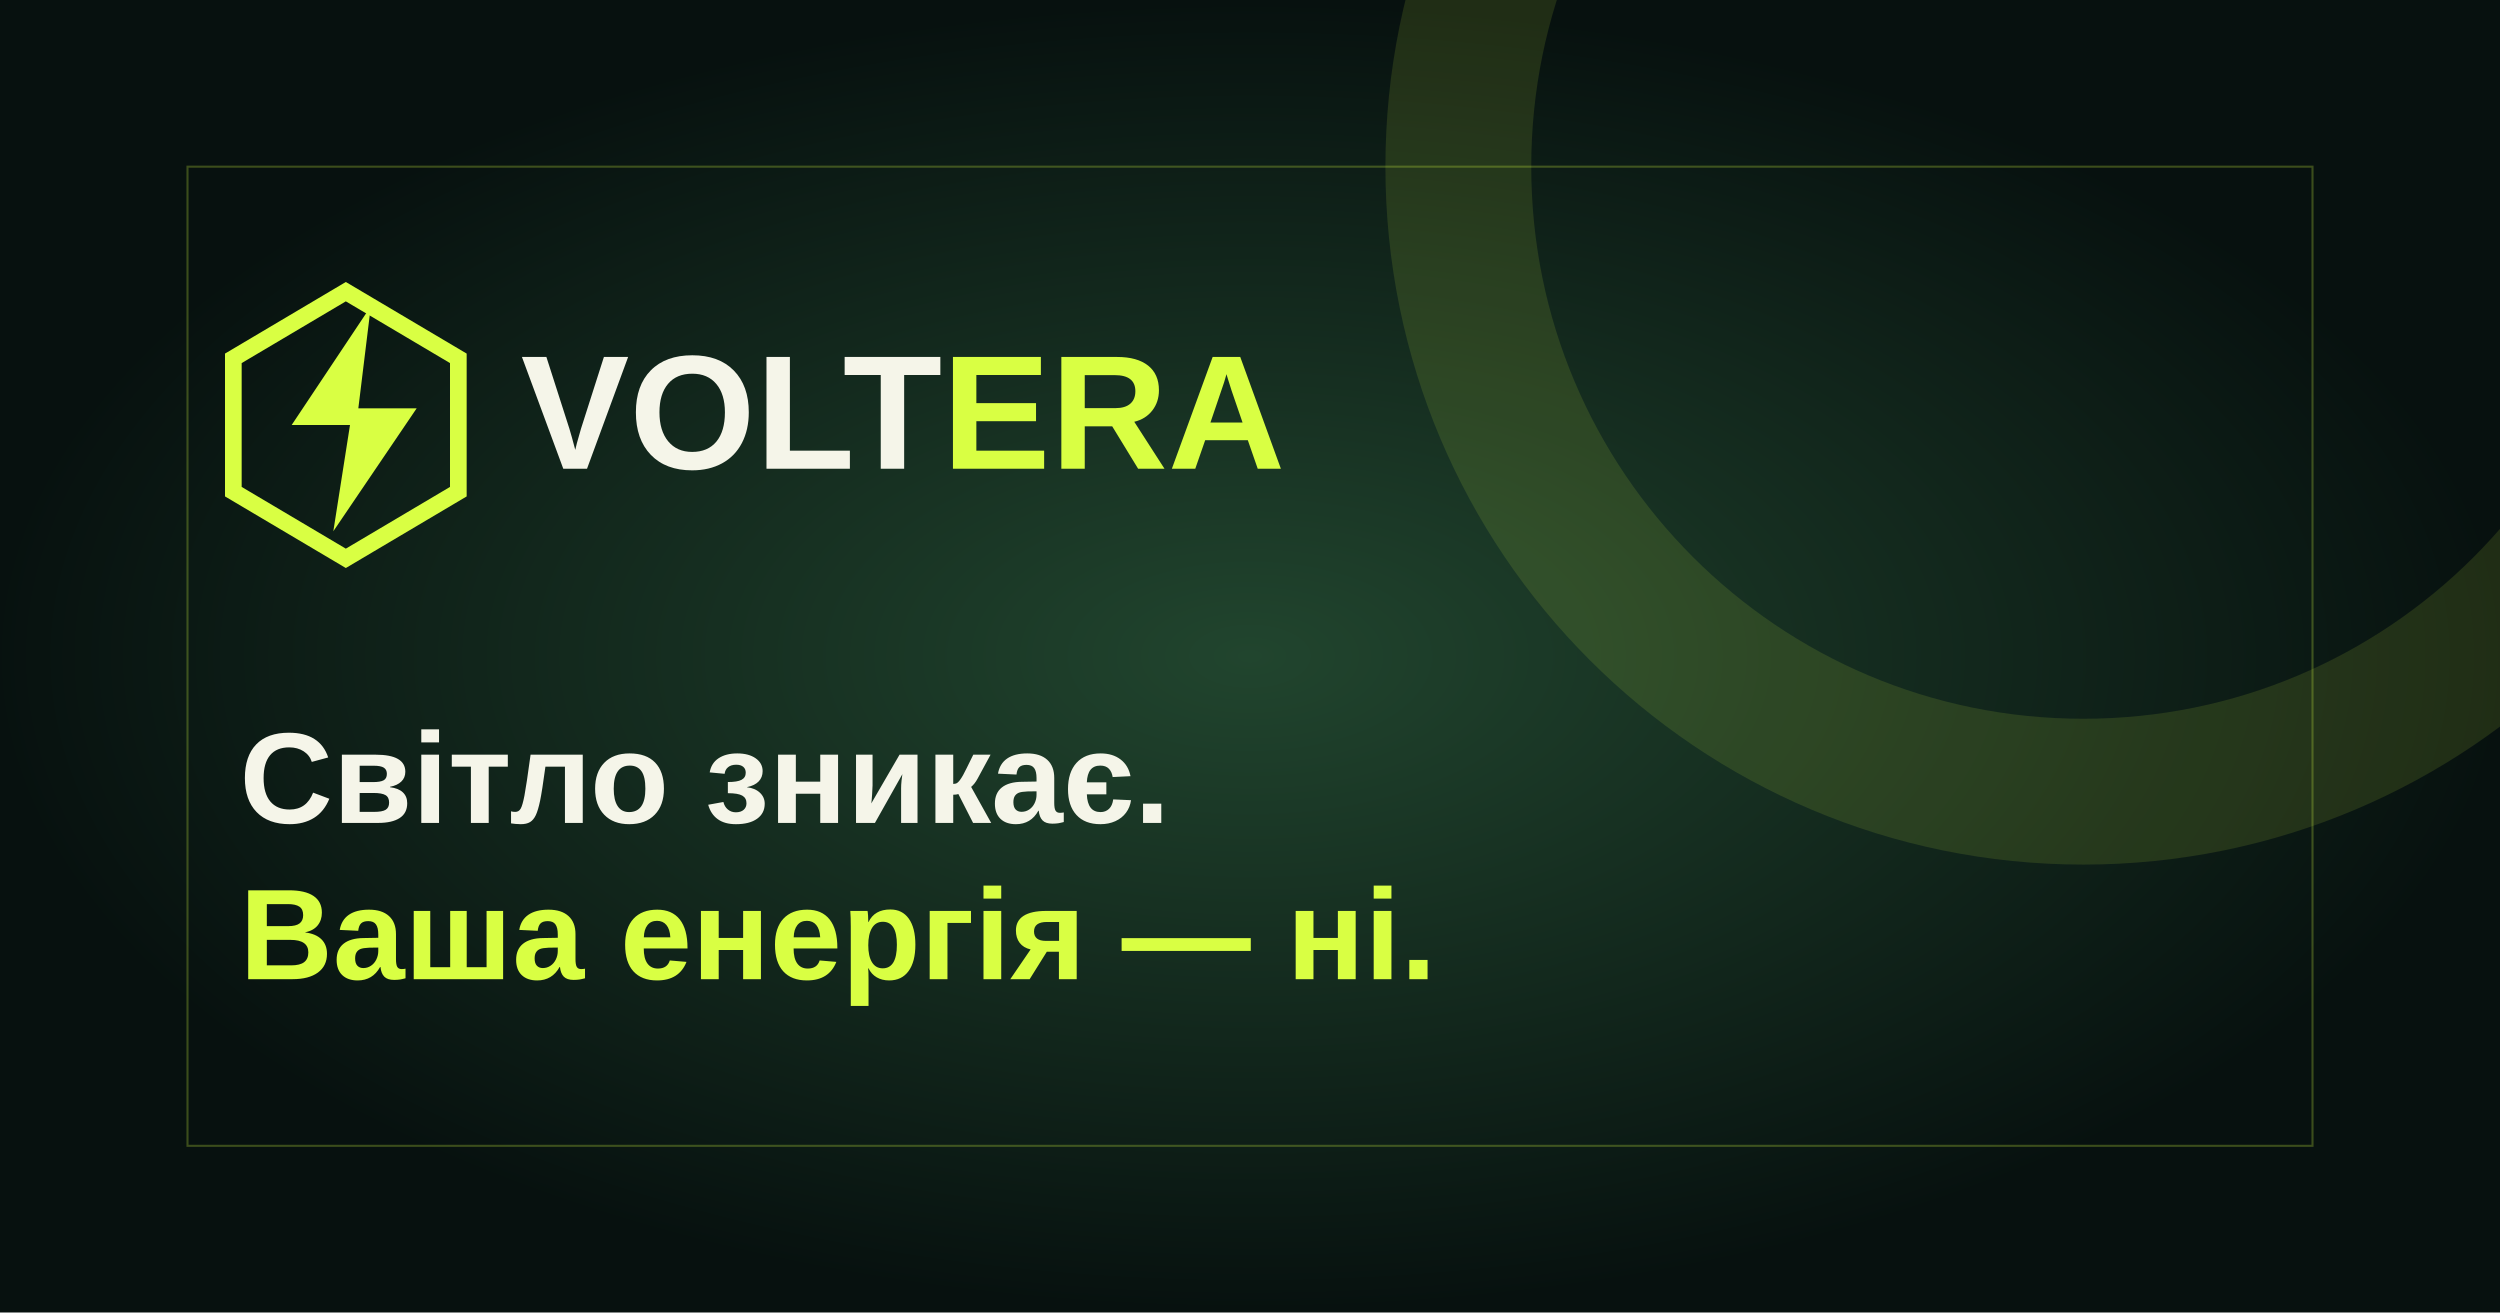
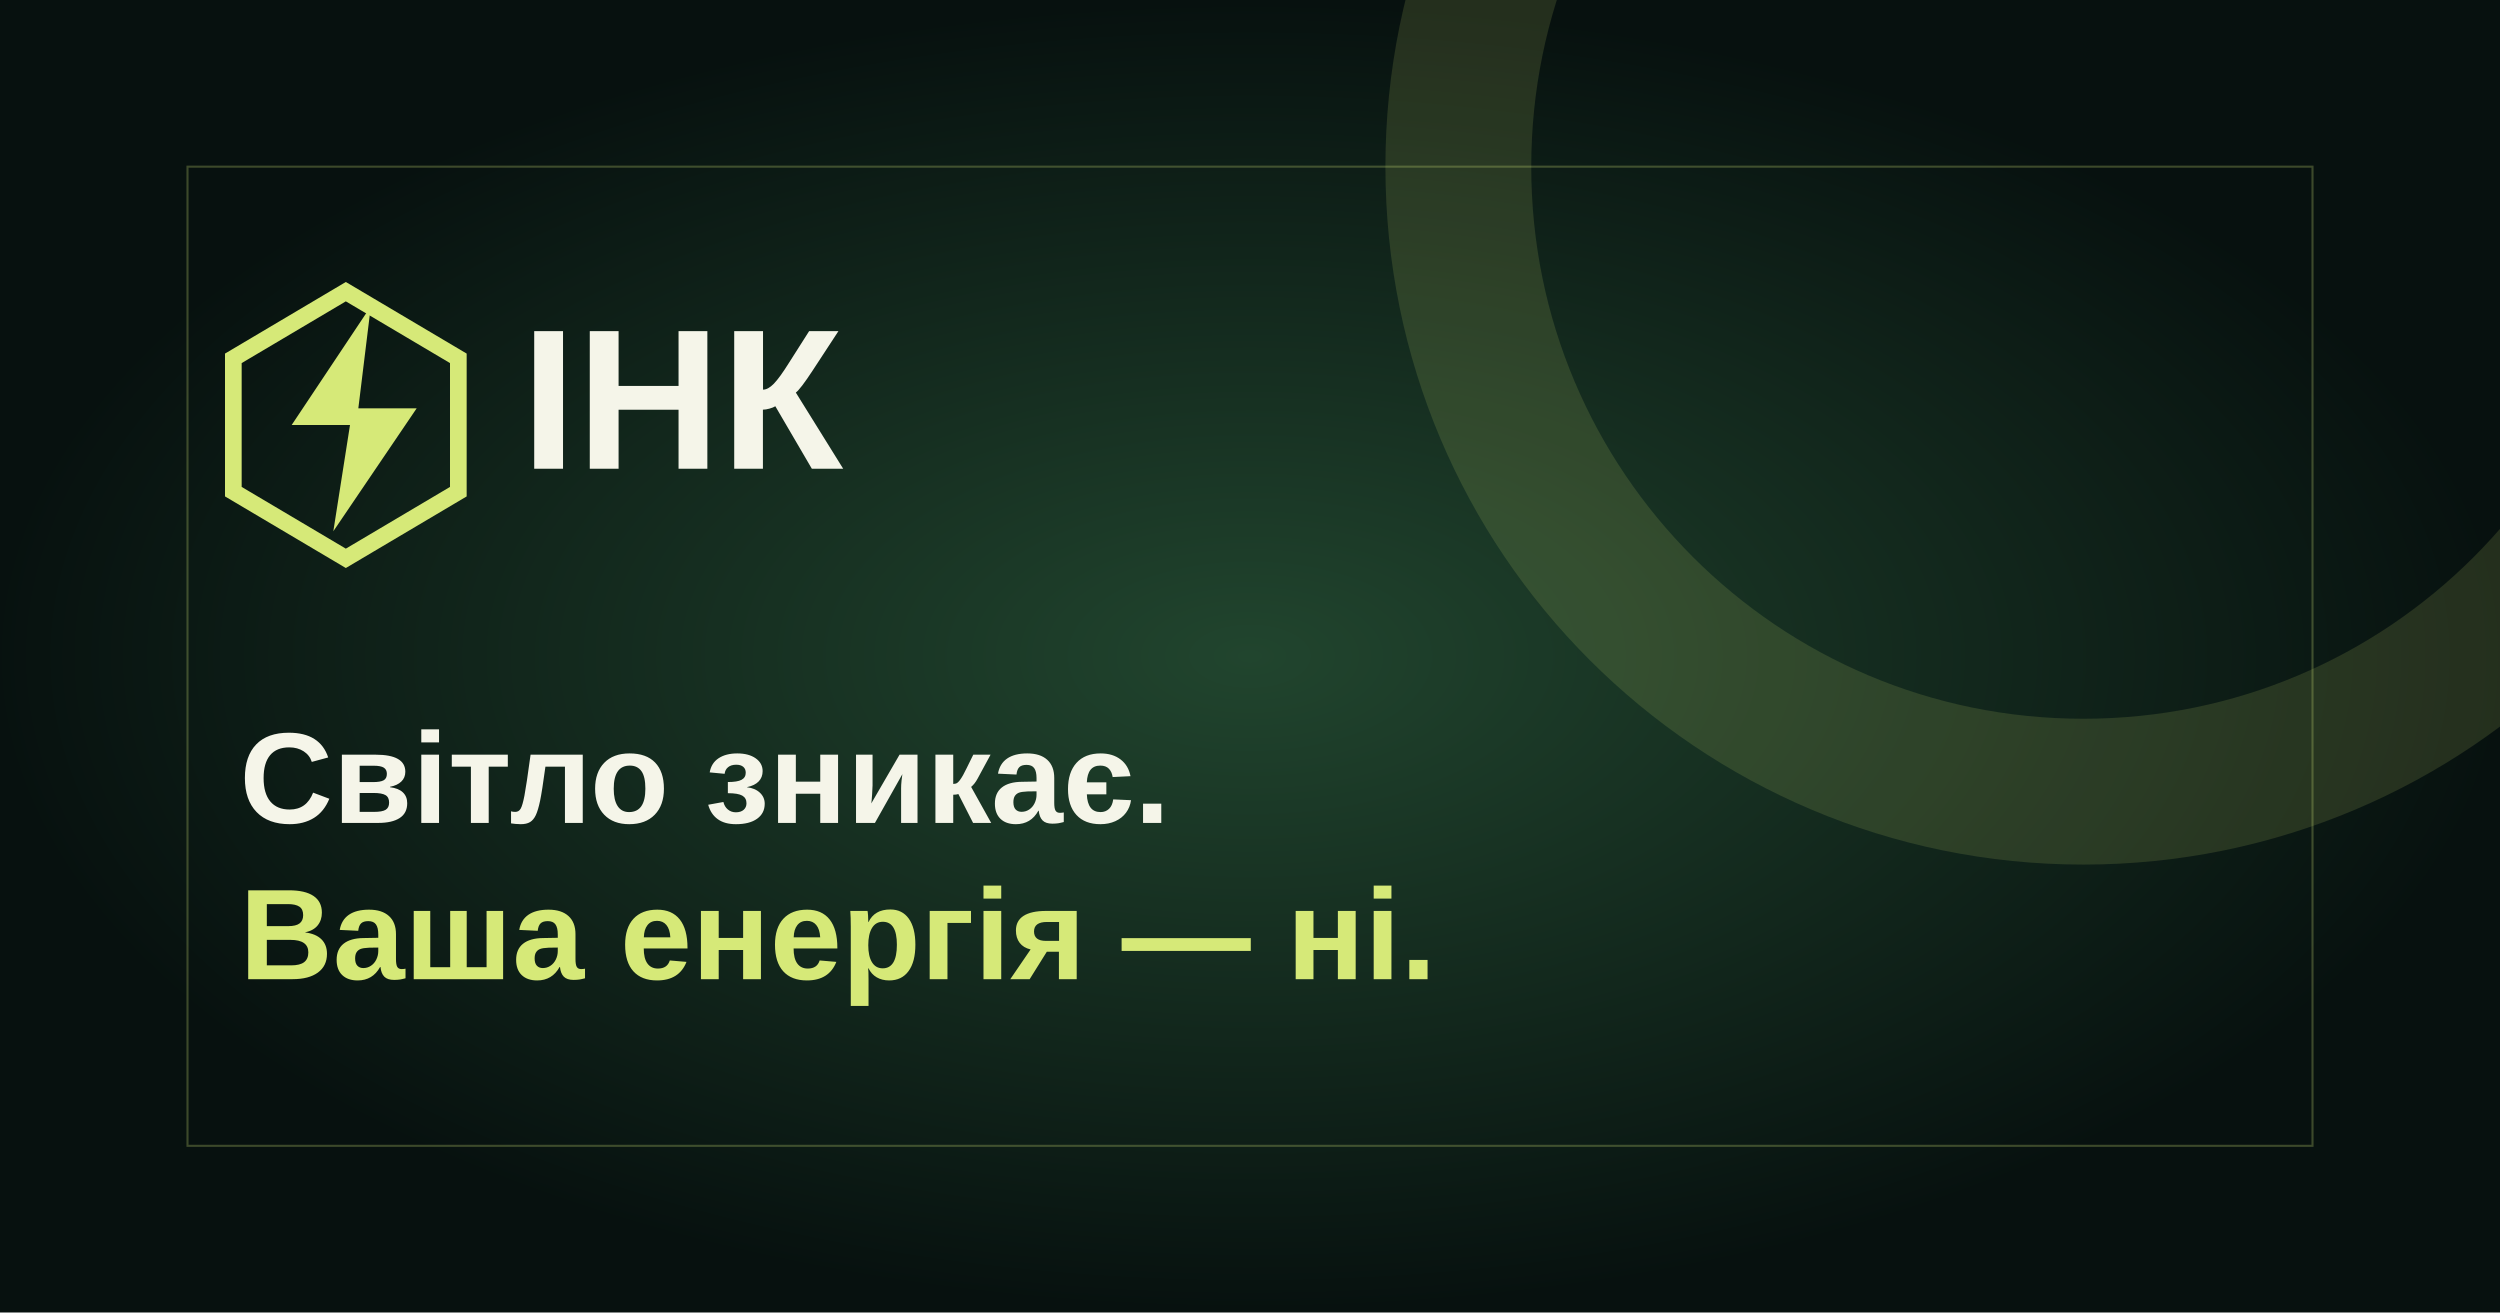
<svg xmlns="http://www.w3.org/2000/svg" width="1200" height="630" viewBox="0 0 1200 630">
  <defs>
    <radialGradient id="g">
      <stop stop-color="#21452e" />
      <stop offset="1" stop-color="#07110f" />
    </radialGradient>
  </defs>
  <rect width="1200" height="630" fill="url(#g)" />
-   <circle cx="1000" cy="80" r="300" fill="none" stroke="#d9ff43" stroke-opacity=".12" stroke-width="70" />
-   <path d="M90 80h1020v470H90z" fill="none" stroke="#d9ff43" stroke-opacity=".25" />
-   <path d="m166 140 54 32v64l-54 32-54-32v-64z" fill="none" stroke="#d9ff43" stroke-width="8" />
-   <path d="m178 147-38 57h28l-8 51 40-59h-28z" fill="#d9ff43" />
-   <text x="250" y="225" fill="#f5f5e9" font-family="Arial" font-size="78" font-weight="700">VOLT<tspan fill="#d9ff43">ERA</tspan>
-   </text>
+   <circle cx="1000" cy="80" r="300" fill="none" stroke="#d6e978" stroke-opacity=".14" stroke-width="70" />
+   <path d="M90 80h1020v470H90z" fill="none" stroke="#d6e978" stroke-opacity=".26" />
+   <path d="m166 140 54 32v64l-54 32-54-32v-64z" fill="none" stroke="#d6e978" stroke-width="8" />
+   <path d="m178 147-38 57h28l-8 51 40-59h-28z" fill="#d6e978" />
+   <text x="250" y="225" fill="#f5f5e9" font-family="Arial" font-size="96" font-weight="800">ІНК</text>
  <text x="115" y="395" fill="#f5f5e9" font-family="Arial" font-size="62" font-weight="700">Світло зникає.</text>
-   <text x="115" y="470" fill="#d9ff43" font-family="Arial" font-size="62" font-weight="700">Ваша енергія — ні.</text>
+   <text x="115" y="470" fill="#d6e978" font-family="Arial" font-size="62" font-weight="700">Ваша енергія — ні.</text>
</svg>
